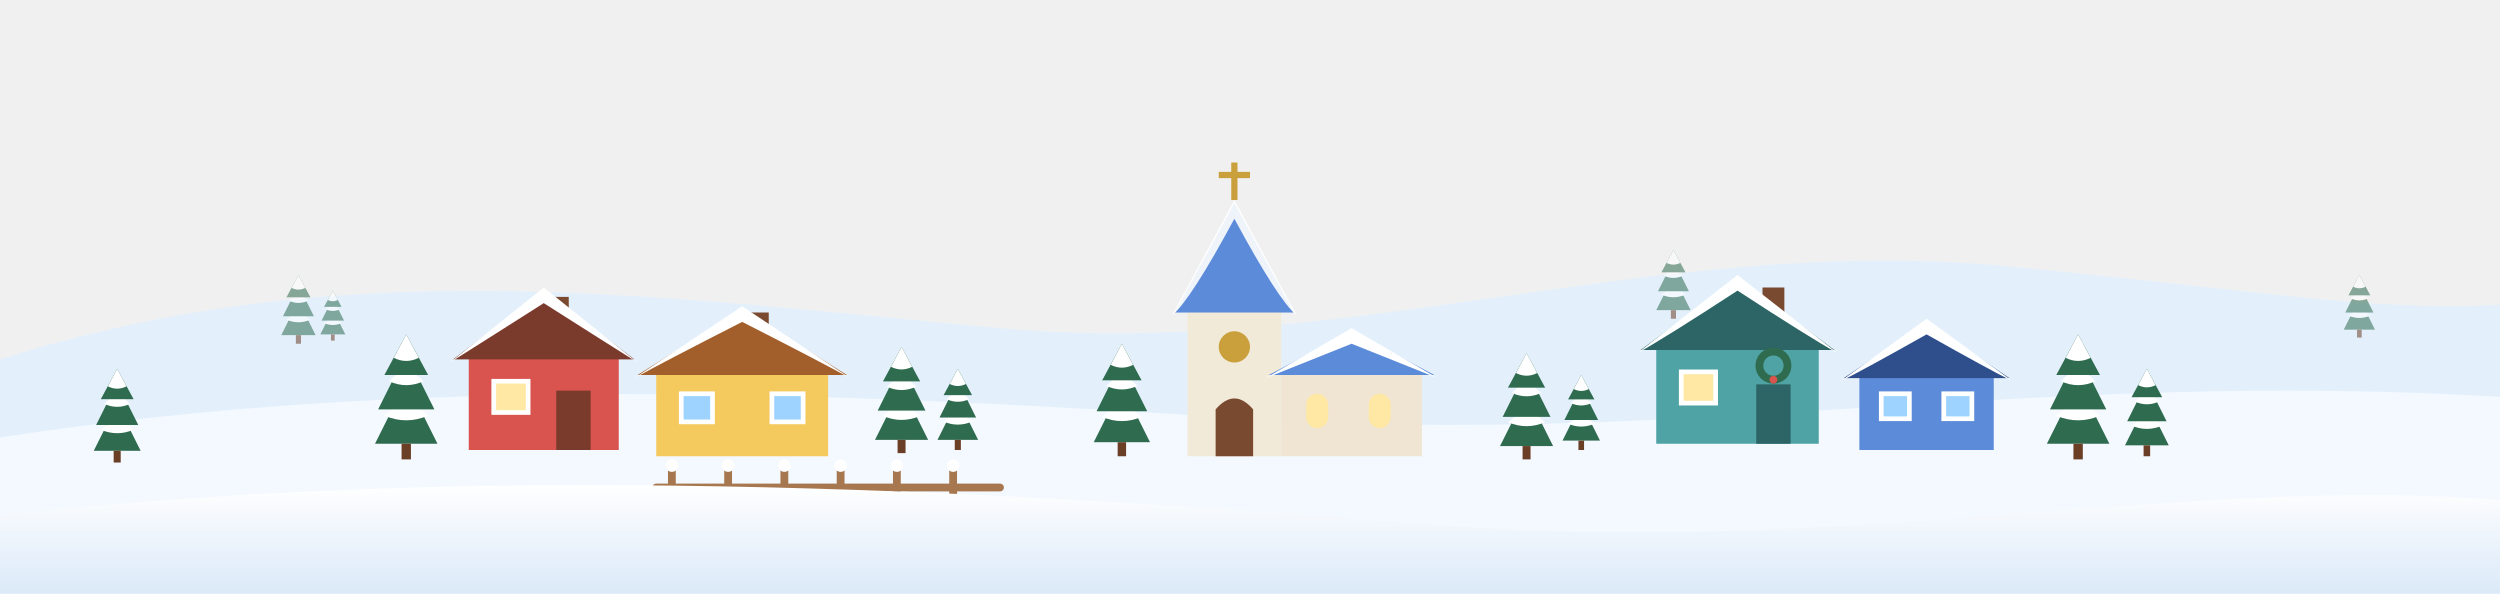
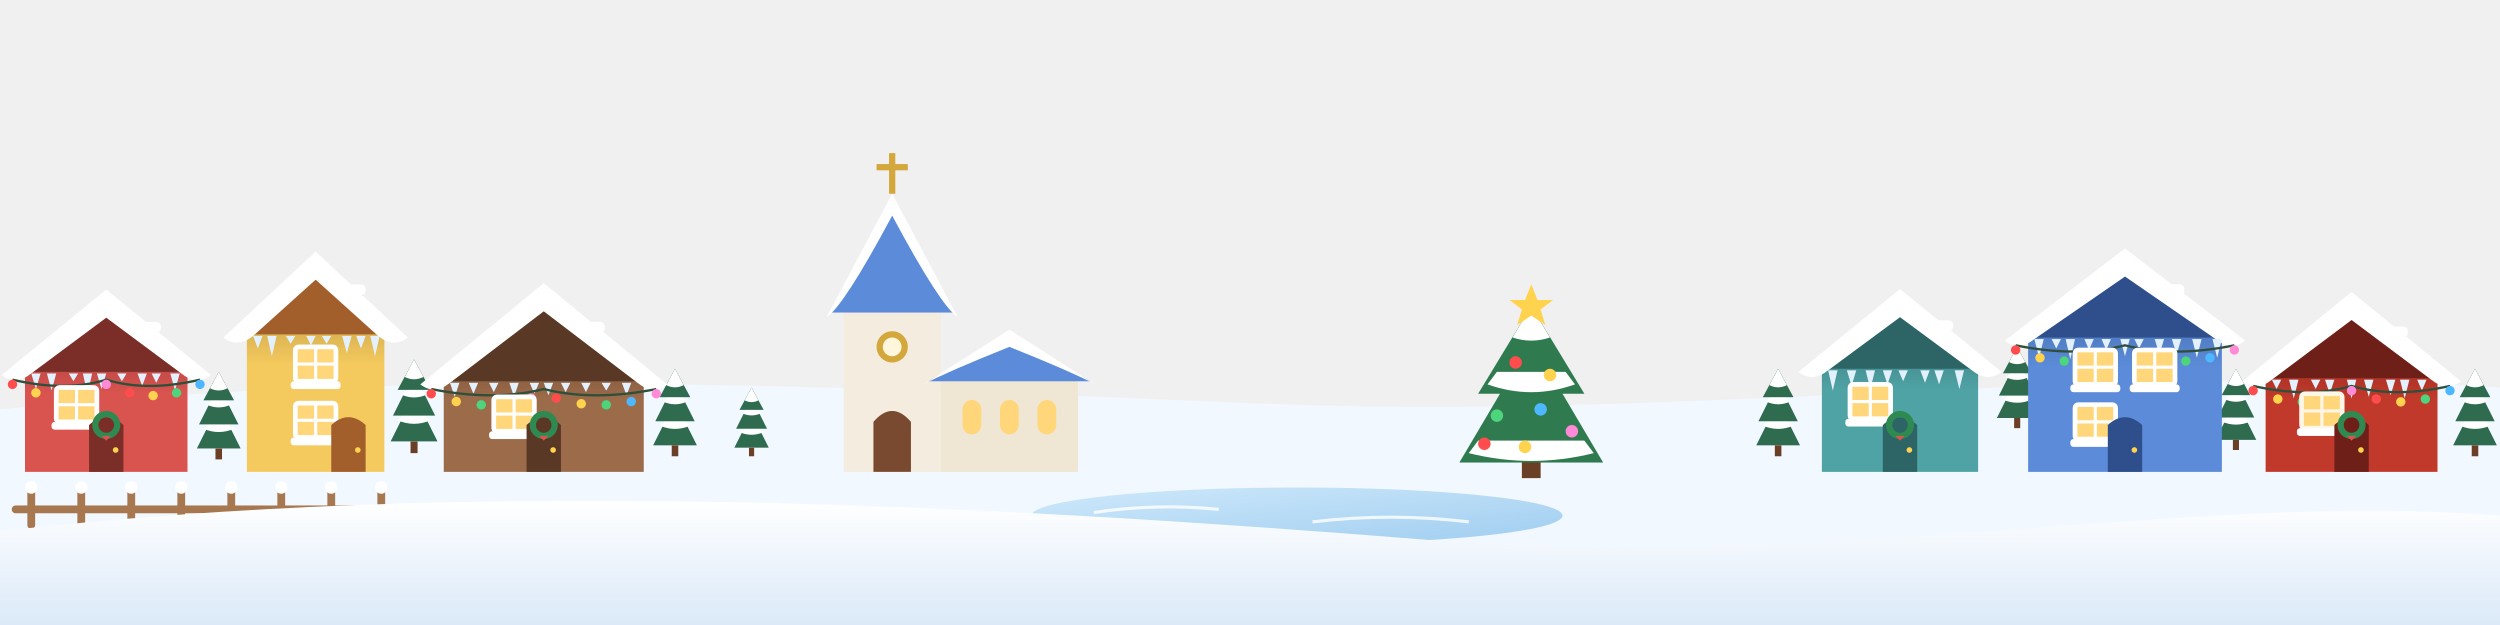
- <svg xmlns="http://www.w3.org/2000/svg" viewBox="0 0 1600 380" preserveAspectRatio="xMidYMax slice">
+ <svg xmlns="http://www.w3.org/2000/svg" viewBox="0 0 1600 400" preserveAspectRatio="xMidYMax slice">
  <style>
    .smoke circle { animation: puff 4s ease-out infinite; opacity: 0; }
    .smoke circle:nth-child(2) { animation-delay: 1.3s; }
    .smoke circle:nth-child(3) { animation-delay: 2.6s; }
    @keyframes puff {
      0%   { opacity: 0; transform: translate(0, 0) scale(.6); }
      20%  { opacity: .85; }
-       100% { opacity: 0; transform: translate(14px, -46px) scale(1.5); }
+       100% { opacity: 0; transform: translate(16px, -50px) scale(1.6); }
    }
-     @media (prefers-reduced-motion: reduce) { * { animation: none !important; } .smoke circle { opacity: .6; } }
+     .bulb { animation: tw 1.4s ease-in-out infinite alternate; }
+     .b1 { animation-delay: .45s; } .b2 { animation-delay: .9s; }
+     @keyframes tw { from { opacity: .35; } to { opacity: 1; } }
+     .sparkle { animation: sp 2.6s ease-in-out infinite; opacity: 0; }
+     @keyframes sp { 0%, 100% { opacity: 0; } 50% { opacity: 1; } }
+     .star { animation: tw 1.8s ease-in-out infinite alternate; }
+     @media (prefers-reduced-motion: reduce) { * { animation: none !important; } .smoke circle { opacity: .6; } .sparkle { opacity: .8; } }
  </style>
  <defs>
    <symbol id="pine" viewBox="0 0 40 80">
      <path d="M20 0 L34 26 H27 L38 48 H29 L40 70 H0 L11 48 H2 L13 26 H6 Z" fill="#2f6b4f" />
      <path d="M20 0 L28 15 Q20 19 12 15 Z M9 30 Q20 35 31 30 L27 26 H13 Z M6 52 Q20 58 34 52 L29 48 H11 Z" fill="#fff" />
      <rect x="17" y="70" width="6" height="10" fill="#6b3e26" />
    </symbol>
    <g id="smoke" class="smoke" fill="#fff">
-       <circle cx="0" cy="0" r="7" />
-       <circle cx="0" cy="0" r="7" />
-       <circle cx="0" cy="0" r="7" />
+       <circle r="7" />
+       <circle r="7" />
+       <circle r="7" />
    </g>
+     <linearGradient id="wallShade" x1="0" y1="0" x2="0" y2="1">
+       <stop offset="0" stop-color="#000" stop-opacity=".12" />
+       <stop offset=".25" stop-color="#000" stop-opacity="0" />
+     </linearGradient>
+     <linearGradient id="ice" x1="0" y1="0" x2="1" y2="1">
+       <stop offset="0" stop-color="#cfe9fb" />
+       <stop offset="1" stop-color="#9fcdf0" />
+     </linearGradient>
    <linearGradient id="snowFront" x1="0" y1="0" x2="0" y2="1">
      <stop offset="0" stop-color="#ffffff" />
      <stop offset="1" stop-color="#dbe9f8" />
    </linearGradient>
  </defs>
-   <path d="M0 230 C220 160 420 190 640 210 C860 230 1060 150 1280 170 C1440 185 1520 200 1600 195 V380 H0 Z" fill="#e3f0fc" />
-   <g opacity=".55">
-     <use href="#pine" x="180" y="176" width="22" height="44" />
-     <use href="#pine" x="205" y="186" width="16" height="32" />
-     <use href="#pine" x="1060" y="160" width="22" height="44" />
-     <use href="#pine" x="1500" y="176" width="20" height="40" />
+   <path d="M0 262 C260 236 520 246 800 258 C1080 270 1320 232 1600 248 V400 H0 Z" fill="#f2f8ff" />
+   <use href="#pine" x="126" y="238" width="28" height="56" />
+   <use href="#pine" x="250" y="230" width="30" height="60" />
+   <use href="#pine" x="418" y="236" width="28" height="56" />
+   <use href="#pine" x="470" y="248" width="22" height="44" />
+   <use href="#pine" x="1124" y="236" width="28" height="56" />
+   <use href="#pine" x="1278" y="222" width="26" height="52" />
+   <use href="#pine" x="1418" y="236" width="26" height="52" />
+   <use href="#pine" x="1570" y="236" width="28" height="56" />
+   <use href="#smoke" x="94" y="204" />
+   <rect x="87" y="210" width="14" height="30" fill="#8a5a3c" />
+   <rect x="85" y="206" width="18" height="7" rx="3" fill="#fff" />
+   <rect x="16" y="234" width="104" height="68" fill="#d9534f" />
+   <rect x="16" y="234" width="104" height="68" fill="url(#wallShade)" />
+   <polygon points="4,238 68.0,190.32 132,238" fill="#7a2e27" />
+   <path d="M1 240 L68.0 185.32 L135 240 Q126 247 116 239 L68.0 203.32 L20 239 Q10 247 1 240 Z" fill="#fff" />
+   <path d="M20 239 l3 10 l3 -10 z" fill="#e3f1ff" />
+   <path d="M30 239 l3 11 l3 -11 z" fill="#e3f1ff" />
+   <path d="M44 239 l3 5 l3 -5 z" fill="#e3f1ff" />
+   <path d="M53 239 l3 13 l3 -13 z" fill="#e3f1ff" />
+   <path d="M62 239 l3 10 l3 -10 z" fill="#e3f1ff" />
+   <path d="M75 239 l3 5 l3 -5 z" fill="#e3f1ff" />
+   <path d="M88 239 l3 8 l3 -8 z" fill="#e3f1ff" />
+   <path d="M97 239 l3 6 l3 -6 z" fill="#e3f1ff" />
+   <path d="M109 239 l3 11 l3 -11 z" fill="#e3f1ff" />
+   <path d="M8 243 Q42.0 251 68.0 243 Q94.0 251 128 243" stroke="#2f4f3a" stroke-width="1.5" fill="none" />
+   <circle class="bulb b0" cx="8.0" cy="246.0" r="3" fill="#ff4d4d" />
+   <circle class="bulb b1" cx="23.0" cy="251.4" r="3" fill="#ffd34d" />
+   <circle class="bulb b2" cx="38.0" cy="253.2" r="3" fill="#4dd47d" />
+   <circle class="bulb b0" cx="53.0" cy="251.4" r="3" fill="#4db8ff" />
+   <circle class="bulb b1" cx="68.0" cy="246.0" r="3" fill="#ff8ad8" />
+   <circle class="bulb b2" cx="83.0" cy="251.4" r="3" fill="#ff4d4d" />
+   <circle class="bulb b0" cx="98.0" cy="253.2" r="3" fill="#ffd34d" />
+   <circle class="bulb b1" cx="113.0" cy="251.4" r="3" fill="#4dd47d" />
+   <circle class="bulb b2" cx="128.0" cy="246.0" r="3" fill="#4db8ff" />
+   <rect x="36" y="248" width="26" height="22" rx="2" fill="#ffd77a" stroke="#fff" stroke-width="3" />
+   <path d="M49 248 v22 M36 259 h26" stroke="#fff" stroke-width="2" />
+   <rect x="33" y="270" width="32" height="5" rx="2" fill="#fff" />
+   <path d="M57 302 v-30 q11 -10 22 0 v30 z" fill="#7a2e27" />
+   <circle cx="74" cy="288" r="1.8" fill="#ffd34d" />
+   <circle cx="68" cy="272" r="7" fill="none" stroke="#2f8a52" stroke-width="4" />
+   <path d="M65 279 l3 3 l3 -3" fill="#d9534f" />
+   <use href="#smoke" x="225" y="180" />
+   <rect x="218" y="186" width="14" height="30" fill="#8a5a3c" />
+   <rect x="216" y="182" width="18" height="7" rx="3" fill="#fff" />
+   <rect x="158" y="210" width="88" height="92" fill="#f4c95d" />
+   <rect x="158" y="210" width="88" height="92" fill="url(#wallShade)" />
+   <polygon points="146,214 202.0,166 258,214" fill="#a35f2b" />
+   <path d="M143 216 L202.0 161 L261 216 Q252 223 242 215 L202.0 179 L162 215 Q152 223 143 216 Z" fill="#fff" />
+   <path d="M162 215 l3 8 l3 -8 z" fill="#e3f1ff" />
+   <path d="M171 215 l3 13 l3 -13 z" fill="#e3f1ff" />
+   <path d="M183 215 l3 5 l3 -5 z" fill="#e3f1ff" />
+   <path d="M196 215 l3 6 l3 -6 z" fill="#e3f1ff" />
+   <path d="M206 215 l3 5 l3 -5 z" fill="#e3f1ff" />
+   <path d="M219 215 l3 11 l3 -11 z" fill="#e3f1ff" />
+   <path d="M228 215 l3 8 l3 -8 z" fill="#e3f1ff" />
+   <path d="M237 215 l3 13 l3 -13 z" fill="#e3f1ff" />
+   <rect x="189" y="222" width="26" height="22" rx="2" fill="#ffd77a" stroke="#fff" stroke-width="3" />
+   <path d="M202 222 v22 M189 233 h26" stroke="#fff" stroke-width="2" />
+   <rect x="186" y="244" width="32" height="5" rx="2" fill="#fff" />
+   <rect x="189" y="258" width="26" height="22" rx="2" fill="#ffd77a" stroke="#fff" stroke-width="3" />
+   <path d="M202 258 v22 M189 269 h26" stroke="#fff" stroke-width="2" />
+   <rect x="186" y="280" width="32" height="5" rx="2" fill="#fff" />
+   <path d="M212 302 v-30 q11 -10 22 0 v30 z" fill="#a35f2b" />
+   <circle cx="229" cy="288" r="1.8" fill="#ffd34d" />
+   <use href="#smoke" x="378" y="204" />
+   <rect x="371" y="210" width="14" height="36" fill="#8a5a3c" />
+   <rect x="369" y="206" width="18" height="7" rx="3" fill="#fff" />
+   <rect x="284" y="240" width="128" height="62" fill="#9c6b4a" />
+   <rect x="284" y="240" width="128" height="62" fill="url(#wallShade)" />
+   <polygon points="272,244 348.0,186.24 424,244" fill="#5a3826" />
+   <path d="M269 246 L348.0 181.24 L427 246 Q418 253 408 245 L348.0 199.24 L288 245 Q278 253 269 246 Z" fill="#fff" />
+   <path d="M288 245 l3 9 l3 -9 z" fill="#e3f1ff" />
+   <path d="M300 245 l3 7 l3 -7 z" fill="#e3f1ff" />
+   <path d="M313 245 l3 6 l3 -6 z" fill="#e3f1ff" />
+   <path d="M326 245 l3 9 l3 -9 z" fill="#e3f1ff" />
+   <path d="M339 245 l3 7 l3 -7 z" fill="#e3f1ff" />
+   <path d="M348 245 l3 8 l3 -8 z" fill="#e3f1ff" />
+   <path d="M359 245 l3 6 l3 -6 z" fill="#e3f1ff" />
+   <path d="M372 245 l3 6 l3 -6 z" fill="#e3f1ff" />
+   <path d="M385 245 l3 5 l3 -5 z" fill="#e3f1ff" />
+   <path d="M398 245 l3 8 l3 -8 z" fill="#e3f1ff" />
+   <path d="M276 249 Q316.0 257 348.0 249 Q380.0 257 420 249" stroke="#2f4f3a" stroke-width="1.5" fill="none" />
+   <circle class="bulb b0" cx="276.0" cy="252.0" r="3" fill="#ff4d4d" />
+   <circle class="bulb b1" cx="292.0" cy="257.0" r="3" fill="#ffd34d" />
+   <circle class="bulb b2" cx="308.0" cy="259.1" r="3" fill="#4dd47d" />
+   <circle class="bulb b0" cx="324.0" cy="258.4" r="3" fill="#4db8ff" />
+   <circle class="bulb b1" cx="340.0" cy="254.8" r="3" fill="#ff8ad8" />
+   <circle class="bulb b2" cx="356.0" cy="254.8" r="3" fill="#ff4d4d" />
+   <circle class="bulb b0" cx="372.0" cy="258.4" r="3" fill="#ffd34d" />
+   <circle class="bulb b1" cx="388.0" cy="259.1" r="3" fill="#4dd47d" />
+   <circle class="bulb b2" cx="404.0" cy="257.0" r="3" fill="#4db8ff" />
+   <circle class="bulb b0" cx="420.0" cy="252.0" r="3" fill="#ff8ad8" />
+   <rect x="316" y="254" width="26" height="22" rx="2" fill="#ffd77a" stroke="#fff" stroke-width="3" />
+   <path d="M329 254 v22 M316 265 h26" stroke="#fff" stroke-width="2" />
+   <rect x="313" y="276" width="32" height="5" rx="2" fill="#fff" />
+   <path d="M337 302 v-30 q11 -10 22 0 v30 z" fill="#5a3826" />
+   <circle cx="354" cy="288" r="1.8" fill="#ffd34d" />
+   <circle cx="348" cy="272" r="7" fill="none" stroke="#2f8a52" stroke-width="4" />
+   <path d="M345 279 l3 3 l3 -3" fill="#d9534f" />
+   <rect x="540" y="196" width="62" height="106" fill="#f3ecdf" />
+   <polygon points="532,200 571,128 610,200" fill="#5b8bd9" />
+   <path d="M529 203 L571 124 L613 203 Q602 196 571 138 Q540 196 529 203 Z" fill="#fff" />
+   <path d="M571 98 V124 M561 107 H581" stroke="#d4a73c" stroke-width="4" />
+   <circle cx="571" cy="222" r="10" fill="#d4a73c" />
+   <circle cx="571" cy="222" r="6" fill="#fff6dc" />
+   <path d="M559 302 V270 Q571 256 583 270 V302 Z" fill="#7a4a30" />
+   <rect x="602" y="240" width="88" height="62" fill="#efe6d4" />
+   <polygon points="594,244 646,214 698,244" fill="#5b8bd9" />
+   <path d="M591 246 L646 211 L701 246 Q686 238 646 222 Q606 238 591 246 Z" fill="#fff" />
+   <rect x="616" y="256" width="12" height="22" rx="6" fill="#ffd77a" />
+   <rect x="640" y="256" width="12" height="22" rx="6" fill="#ffd77a" />
+   <rect x="664" y="256" width="12" height="22" rx="6" fill="#ffd77a" />
+   <ellipse cx="830" cy="330" rx="170" ry="18" fill="url(#ice)" />
+   <path d="M700 328 q40 -6 80 -2 M840 334 q50 -6 100 0" stroke="#fff" stroke-width="2" opacity=".8" fill="none" />
+   <g transform="translate(980 196)">
+     <rect x="-6" y="96" width="12" height="14" fill="#6b3e26" />
+     <path d="M0 0 L34 56 H20 L46 100 H-46 L-20 56 H-34 Z" fill="#2f7a4f" />
+     <path d="M0 0 L12 20 Q0 24 -12 20 Z M-28 50 Q0 60 28 50 L22 42 H-22 Z M-40 94 Q0 104 40 94 L34 86 H-34 Z" fill="#fff" />
+     <circle class="bulb b0" cx="-10" cy="36" r="4" fill="#ff4d4d" />
+     <circle class="bulb b1" cx="12" cy="44" r="4" fill="#ffd34d" />
+     <circle class="bulb b2" cx="-22" cy="70" r="4" fill="#4dd47d" />
+     <circle class="bulb b0" cx="6" cy="66" r="4" fill="#4db8ff" />
+     <circle class="bulb b1" cx="26" cy="80" r="4" fill="#ff8ad8" />
+     <circle class="bulb b2" cx="-30" cy="88" r="4" fill="#ff4d4d" />
+     <circle class="bulb b0" cx="-4" cy="90" r="4" fill="#ffd34d" />
+     <path class="star" d="M0 -14 L4 -4 L14 -4 L6 2 L9 12 L0 6 L-9 12 L-6 2 L-14 -4 L-4 -4 Z" fill="#ffd34d" />
  </g>
-   <path d="M0 280 C260 240 520 250 800 268 C1080 286 1300 236 1600 254 V380 H0 Z" fill="#f4f9ff" />
-   <g>
-     <use href="#smoke" x="356" y="186" />
-     <rect x="350" y="190" width="14" height="30" fill="#7a4a30" />
-     <rect x="300" y="226" width="96" height="62" fill="#d9534f" />
-     <polygon points="290,230 348,186 406,230" fill="#7a3a2c" />
-     <path d="M288 232 L348 184 L408 232 Q392 222 348 194 Q304 222 288 232 Z" fill="#fff" />
-     <rect x="316" y="244" width="22" height="20" fill="#ffe8a3" stroke="#fff" stroke-width="3" />
-     <rect x="356" y="250" width="22" height="38" fill="#7a3a2c" />
-     <use href="#smoke" x="486" y="196" />
-     <rect x="480" y="200" width="12" height="28" fill="#7a4a30" />
-     <rect x="420" y="236" width="110" height="56" fill="#f4c95d" />
-     <polygon points="408,240 475,198 542,240" fill="#a35f2b" />
-     <path d="M406 242 L475 196 L544 242 Q526 232 475 206 Q424 232 406 242 Z" fill="#fff" />
-     <rect x="436" y="252" width="20" height="18" fill="#9fd3ff" stroke="#fff" stroke-width="3" />
-     <rect x="494" y="252" width="20" height="18" fill="#9fd3ff" stroke="#fff" stroke-width="3" />
-     <rect x="760" y="196" width="60" height="96" fill="#f2ead9" />
-     <polygon points="752,200 790,130 828,200" fill="#5b8bd9" />
-     <path d="M750 202 L790 128 L830 202 Q818 192 790 140 Q762 192 750 202 Z" fill="#fff" opacity=".9" />
-     <path d="M790 104 V128 M780 112 H800" stroke="#c9a03c" stroke-width="4" />
-     <circle cx="790" cy="222" r="10" fill="#c9a03c" />
-     <path d="M778 292 V262 Q790 248 802 262 V292 Z" fill="#7a4a30" />
-     <rect x="820" y="236" width="90" height="56" fill="#efe5d2" />
-     <polygon points="812,240 865,212 918,240" fill="#5b8bd9" />
-     <path d="M810 242 L865 210 L920 242 Q900 234 865 220 Q830 234 810 242 Z" fill="#fff" />
-     <rect x="836" y="252" width="14" height="22" rx="7" fill="#ffe8a3" />
-     <rect x="876" y="252" width="14" height="22" rx="7" fill="#ffe8a3" />
-     <use href="#smoke" x="1134" y="180" />
-     <rect x="1128" y="184" width="14" height="30" fill="#7a4a30" />
-     <rect x="1060" y="220" width="104" height="64" fill="#4fa3a5" />
-     <polygon points="1050,224 1112,178 1174,224" fill="#2d6466" />
-     <path d="M1048 226 L1112 176 L1176 226 Q1158 216 1112 186 Q1066 216 1048 226 Z" fill="#fff" />
-     <rect x="1076" y="238" width="22" height="20" fill="#ffe8a3" stroke="#fff" stroke-width="3" />
-     <rect x="1124" y="246" width="22" height="38" fill="#2d6466" />
-     <circle cx="1135" cy="234" r="9" fill="none" stroke="#2f6b4f" stroke-width="5" />
-     <circle cx="1135" cy="243" r="2.5" fill="#d9534f" />
-     <rect x="1190" y="238" width="86" height="50" fill="#5b8bd9" />
-     <polygon points="1180,242 1233,206 1286,242" fill="#2e4f8c" />
-     <path d="M1178 244 L1233 204 L1288 244 Q1272 236 1233 214 Q1194 236 1178 244 Z" fill="#fff" />
-     <rect x="1204" y="252" width="18" height="16" fill="#9fd3ff" stroke="#fff" stroke-width="3" />
-     <rect x="1244" y="252" width="18" height="16" fill="#9fd3ff" stroke="#fff" stroke-width="3" />
-   </g>
-   <g>
-     <use href="#pine" x="240" y="214" width="40" height="80" />
-     <use href="#pine" x="560" y="222" width="34" height="68" />
-     <use href="#pine" x="600" y="236" width="26" height="52" />
-     <use href="#pine" x="700" y="220" width="36" height="72" />
-     <use href="#pine" x="960" y="226" width="34" height="68" />
-     <use href="#pine" x="1000" y="240" width="24" height="48" />
-     <use href="#pine" x="1310" y="214" width="40" height="80" />
-     <use href="#pine" x="1360" y="236" width="28" height="56" />
-     <use href="#pine" x="60" y="236" width="30" height="60" />
-   </g>
+   <use href="#smoke" x="1241" y="203" />
+   <rect x="1234" y="209" width="14" height="29" fill="#8a5a3c" />
+   <rect x="1232" y="205" width="18" height="7" rx="3" fill="#fff" />
+   <rect x="1166" y="232" width="100" height="70" fill="#4fa3a5" />
+   <rect x="1166" y="232" width="100" height="70" fill="url(#wallShade)" />
+   <polygon points="1154,236 1216.0,190.0 1278,236" fill="#2d6466" />
+   <path d="M1151 238 L1216.0 185.0 L1281 238 Q1272 245 1262 237 L1216.0 203.0 L1170 237 Q1160 245 1151 238 Z" fill="#fff" />
+   <path d="M1170 237 l3 13 l3 -13 z" fill="#e3f1ff" />
+   <path d="M1182 237 l3 10 l3 -10 z" fill="#e3f1ff" />
+   <path d="M1194 237 l3 12 l3 -12 z" fill="#e3f1ff" />
+   <path d="M1205 237 l3 9 l3 -9 z" fill="#e3f1ff" />
+   <path d="M1215 237 l3 7 l3 -7 z" fill="#e3f1ff" />
+   <path d="M1229 237 l3 8 l3 -8 z" fill="#e3f1ff" />
+   <path d="M1238 237 l3 9 l3 -9 z" fill="#e3f1ff" />
+   <path d="M1251 237 l3 12 l3 -12 z" fill="#e3f1ff" />
+   <rect x="1184" y="246" width="26" height="22" rx="2" fill="#ffd77a" stroke="#fff" stroke-width="3" />
+   <path d="M1197 246 v22 M1184 257 h26" stroke="#fff" stroke-width="2" />
+   <rect x="1181" y="268" width="32" height="5" rx="2" fill="#fff" />
+   <path d="M1205 302 v-30 q11 -10 22 0 v30 z" fill="#2d6466" />
+   <circle cx="1222" cy="288" r="1.8" fill="#ffd34d" />
+   <circle cx="1216" cy="272" r="7" fill="none" stroke="#2f8a52" stroke-width="4" />
+   <path d="M1213 279 l3 3 l3 -3" fill="#d9534f" />
+   <use href="#smoke" x="1389" y="180" />
+   <rect x="1382" y="186" width="14" height="32" fill="#8a5a3c" />
+   <rect x="1380" y="182" width="18" height="7" rx="3" fill="#fff" />
+   <rect x="1298" y="212" width="124" height="90" fill="#5b8bd9" />
+   <rect x="1298" y="212" width="124" height="90" fill="url(#wallShade)" />
+   <polygon points="1286,216 1360.0,164 1434,216" fill="#2e4f8c" />
+   <path d="M1283 218 L1360.0 159 L1437 218 Q1428 225 1418 217 L1360.0 177 L1302 217 Q1292 225 1283 218 Z" fill="#fff" />
+   <path d="M1302 217 l3 12 l3 -12 z" fill="#e3f1ff" />
+   <path d="M1313 217 l3 6 l3 -6 z" fill="#e3f1ff" />
+   <path d="M1322 217 l3 13 l3 -13 z" fill="#e3f1ff" />
+   <path d="M1334 217 l3 7 l3 -7 z" fill="#e3f1ff" />
+   <path d="M1345 217 l3 7 l3 -7 z" fill="#e3f1ff" />
+   <path d="M1357 217 l3 11 l3 -11 z" fill="#e3f1ff" />
+   <path d="M1366 217 l3 6 l3 -6 z" fill="#e3f1ff" />
+   <path d="M1379 217 l3 10 l3 -10 z" fill="#e3f1ff" />
+   <path d="M1390 217 l3 10 l3 -10 z" fill="#e3f1ff" />
+   <path d="M1403 217 l3 12 l3 -12 z" fill="#e3f1ff" />
+   <path d="M1416 217 l3 12 l3 -12 z" fill="#e3f1ff" />
+   <path d="M1290 221 Q1329.0 229 1360.0 221 Q1391.0 229 1430 221" stroke="#2f4f3a" stroke-width="1.5" fill="none" />
+   <circle class="bulb b0" cx="1290.0" cy="224.0" r="3" fill="#ff4d4d" />
+   <circle class="bulb b1" cx="1305.6" cy="229.0" r="3" fill="#ffd34d" />
+   <circle class="bulb b2" cx="1321.1" cy="231.1" r="3" fill="#4dd47d" />
+   <circle class="bulb b0" cx="1336.7" cy="230.4" r="3" fill="#4db8ff" />
+   <circle class="bulb b1" cx="1352.2" cy="226.8" r="3" fill="#ff8ad8" />
+   <circle class="bulb b2" cx="1367.8" cy="226.8" r="3" fill="#ff4d4d" />
+   <circle class="bulb b0" cx="1383.3" cy="230.4" r="3" fill="#ffd34d" />
+   <circle class="bulb b1" cx="1398.9" cy="231.1" r="3" fill="#4dd47d" />
+   <circle class="bulb b2" cx="1414.4" cy="229.0" r="3" fill="#4db8ff" />
+   <circle class="bulb b0" cx="1430.0" cy="224.0" r="3" fill="#ff8ad8" />
+   <rect x="1328" y="224" width="26" height="22" rx="2" fill="#ffd77a" stroke="#fff" stroke-width="3" />
+   <path d="M1341 224 v22 M1328 235 h26" stroke="#fff" stroke-width="2" />
+   <rect x="1325" y="246" width="32" height="5" rx="2" fill="#fff" />
+   <rect x="1366" y="224" width="26" height="22" rx="2" fill="#ffd77a" stroke="#fff" stroke-width="3" />
+   <path d="M1379 224 v22 M1366 235 h26" stroke="#fff" stroke-width="2" />
+   <rect x="1363" y="246" width="32" height="5" rx="2" fill="#fff" />
+   <rect x="1328" y="259" width="26" height="22" rx="2" fill="#ffd77a" stroke="#fff" stroke-width="3" />
+   <path d="M1341 259 v22 M1328 270 h26" stroke="#fff" stroke-width="2" />
+   <rect x="1325" y="281" width="32" height="5" rx="2" fill="#fff" />
+   <path d="M1349 302 v-30 q11 -10 22 0 v30 z" fill="#2e4f8c" />
+   <circle cx="1366" cy="288" r="1.8" fill="#ffd34d" />
+   <use href="#smoke" x="1532" y="207" />
+   <rect x="1525" y="213" width="14" height="31" fill="#8a5a3c" />
+   <rect x="1523" y="209" width="18" height="7" rx="3" fill="#fff" />
+   <rect x="1450" y="238" width="110" height="64" fill="#c0392b" />
+   <rect x="1450" y="238" width="110" height="64" fill="url(#wallShade)" />
+   <polygon points="1438,242 1505.0,191.8 1572,242" fill="#6e2018" />
+   <path d="M1435 244 L1505.0 186.8 L1575 244 Q1566 251 1556 243 L1505.0 204.8 L1454 243 Q1444 251 1435 244 Z" fill="#fff" />
+   <path d="M1454 243 l3 6 l3 -6 z" fill="#e3f1ff" />
+   <path d="M1465 243 l3 12 l3 -12 z" fill="#e3f1ff" />
+   <path d="M1479 243 l3 6 l3 -6 z" fill="#e3f1ff" />
+   <path d="M1488 243 l3 9 l3 -9 z" fill="#e3f1ff" />
+   <path d="M1502 243 l3 12 l3 -12 z" fill="#e3f1ff" />
+   <path d="M1513 243 l3 11 l3 -11 z" fill="#e3f1ff" />
+   <path d="M1527 243 l3 10 l3 -10 z" fill="#e3f1ff" />
+   <path d="M1536 243 l3 12 l3 -12 z" fill="#e3f1ff" />
+   <path d="M1547 243 l3 7 l3 -7 z" fill="#e3f1ff" />
+   <path d="M1442 247 Q1477.5 255 1505.0 247 Q1532.5 255 1568 247" stroke="#2f4f3a" stroke-width="1.5" fill="none" />
+   <circle class="bulb b0" cx="1442.0" cy="250.0" r="3" fill="#ff4d4d" />
+   <circle class="bulb b1" cx="1457.8" cy="255.4" r="3" fill="#ffd34d" />
+   <circle class="bulb b2" cx="1473.5" cy="257.2" r="3" fill="#4dd47d" />
+   <circle class="bulb b0" cx="1489.2" cy="255.4" r="3" fill="#4db8ff" />
+   <circle class="bulb b1" cx="1505.0" cy="250.0" r="3" fill="#ff8ad8" />
+   <circle class="bulb b2" cx="1520.8" cy="255.4" r="3" fill="#ff4d4d" />
+   <circle class="bulb b0" cx="1536.5" cy="257.2" r="3" fill="#ffd34d" />
+   <circle class="bulb b1" cx="1552.2" cy="255.4" r="3" fill="#4dd47d" />
+   <circle class="bulb b2" cx="1568.0" cy="250.0" r="3" fill="#4db8ff" />
+   <rect x="1473" y="252" width="26" height="22" rx="2" fill="#ffd77a" stroke="#fff6e8" stroke-width="3" />
+   <path d="M1486 252 v22 M1473 263 h26" stroke="#fff6e8" stroke-width="2" />
+   <rect x="1470" y="274" width="32" height="5" rx="2" fill="#fff" />
+   <path d="M1494 302 v-30 q11 -10 22 0 v30 z" fill="#6e2018" />
+   <circle cx="1511" cy="288" r="1.8" fill="#ffd34d" />
+   <circle cx="1505" cy="272" r="7" fill="none" stroke="#2f8a52" stroke-width="4" />
+   <path d="M1502 279 l3 3 l3 -3" fill="#d9534f" />
  <g stroke="#a7784f" stroke-width="5" stroke-linecap="round">
-     <path d="M420 312 H640" />
-     <path d="M430 300 V322 M466 300 V322 M502 300 V322 M538 300 V322 M574 300 V322 M610 300 V322" />
+     <path d="M10 326 H250" />
+     <path d="M20 314 V336" />
+     <path d="M52 314 V336" />
+     <path d="M84 314 V336" />
+     <path d="M116 314 V336" />
+     <path d="M148 314 V336" />
+     <path d="M180 314 V336" />
+     <path d="M212 314 V336" />
+     <path d="M244 314 V336" />
  </g>
  <g fill="#fff">
-     <circle cx="430" cy="298" r="4" />
-     <circle cx="466" cy="298" r="4" />
-     <circle cx="502" cy="298" r="4" />
-     <circle cx="538" cy="298" r="4" />
-     <circle cx="574" cy="298" r="4" />
-     <circle cx="610" cy="298" r="4" />
+     <circle cx="20" cy="312" r="4" />
+     <circle cx="52" cy="312" r="4" />
+     <circle cx="84" cy="312" r="4" />
+     <circle cx="116" cy="312" r="4" />
+     <circle cx="148" cy="312" r="4" />
+     <circle cx="180" cy="312" r="4" />
+     <circle cx="212" cy="312" r="4" />
+     <circle cx="244" cy="312" r="4" />
  </g>
-   <path d="M0 330 C300 296 620 312 920 336 C1180 356 1400 304 1600 320 V380 H0 Z" fill="url(#snowFront)" />
+   <path d="M0 340 C300 306 620 322 920 346 C1180 366 1400 314 1600 330 V400 H0 Z" fill="url(#snowFront)" />
+   <path class="sparkle" style="animation-delay:0.0s" transform="translate(120 372) scale(1)" d="M0 -6 L1.4 -1.4 L6 0 L1.4 1.4 L0 6 L-1.4 1.4 L-6 0 L-1.4 -1.4 Z" fill="#fff" />
+   <path class="sparkle" style="animation-delay:0.4s" transform="translate(300 360) scale(0.7)" d="M0 -6 L1.4 -1.4 L6 0 L1.4 1.4 L0 6 L-1.4 1.4 L-6 0 L-1.4 -1.4 Z" fill="#fff" />
+   <path class="sparkle" style="animation-delay:0.7s" transform="translate(460 384) scale(0.9)" d="M0 -6 L1.4 -1.4 L6 0 L1.4 1.4 L0 6 L-1.4 1.4 L-6 0 L-1.4 -1.4 Z" fill="#fff" />
+   <path class="sparkle" style="animation-delay:1.1s" transform="translate(700 370) scale(0.6)" d="M0 -6 L1.4 -1.4 L6 0 L1.4 1.4 L0 6 L-1.4 1.4 L-6 0 L-1.4 -1.4 Z" fill="#fff" />
+   <path class="sparkle" style="animation-delay:1.5s" transform="translate(1050 382) scale(0.8)" d="M0 -6 L1.4 -1.4 L6 0 L1.4 1.4 L0 6 L-1.4 1.4 L-6 0 L-1.4 -1.4 Z" fill="#fff" />
+   <path class="sparkle" style="animation-delay:1.9s" transform="translate(1240 360) scale(1)" d="M0 -6 L1.4 -1.4 L6 0 L1.4 1.4 L0 6 L-1.4 1.4 L-6 0 L-1.4 -1.4 Z" fill="#fff" />
+   <path class="sparkle" style="animation-delay:2.2s" transform="translate(1380 384) scale(0.7)" d="M0 -6 L1.4 -1.4 L6 0 L1.4 1.4 L0 6 L-1.4 1.4 L-6 0 L-1.4 -1.4 Z" fill="#fff" />
+   <path class="sparkle" style="animation-delay:2.6s" transform="translate(1530 362) scale(0.9)" d="M0 -6 L1.4 -1.4 L6 0 L1.4 1.4 L0 6 L-1.4 1.4 L-6 0 L-1.4 -1.4 Z" fill="#fff" />
+   <path class="sparkle" style="animation-delay:3.0s" transform="translate(880 390) scale(0.7)" d="M0 -6 L1.4 -1.4 L6 0 L1.4 1.4 L0 6 L-1.4 1.4 L-6 0 L-1.4 -1.4 Z" fill="#fff" />
</svg>
